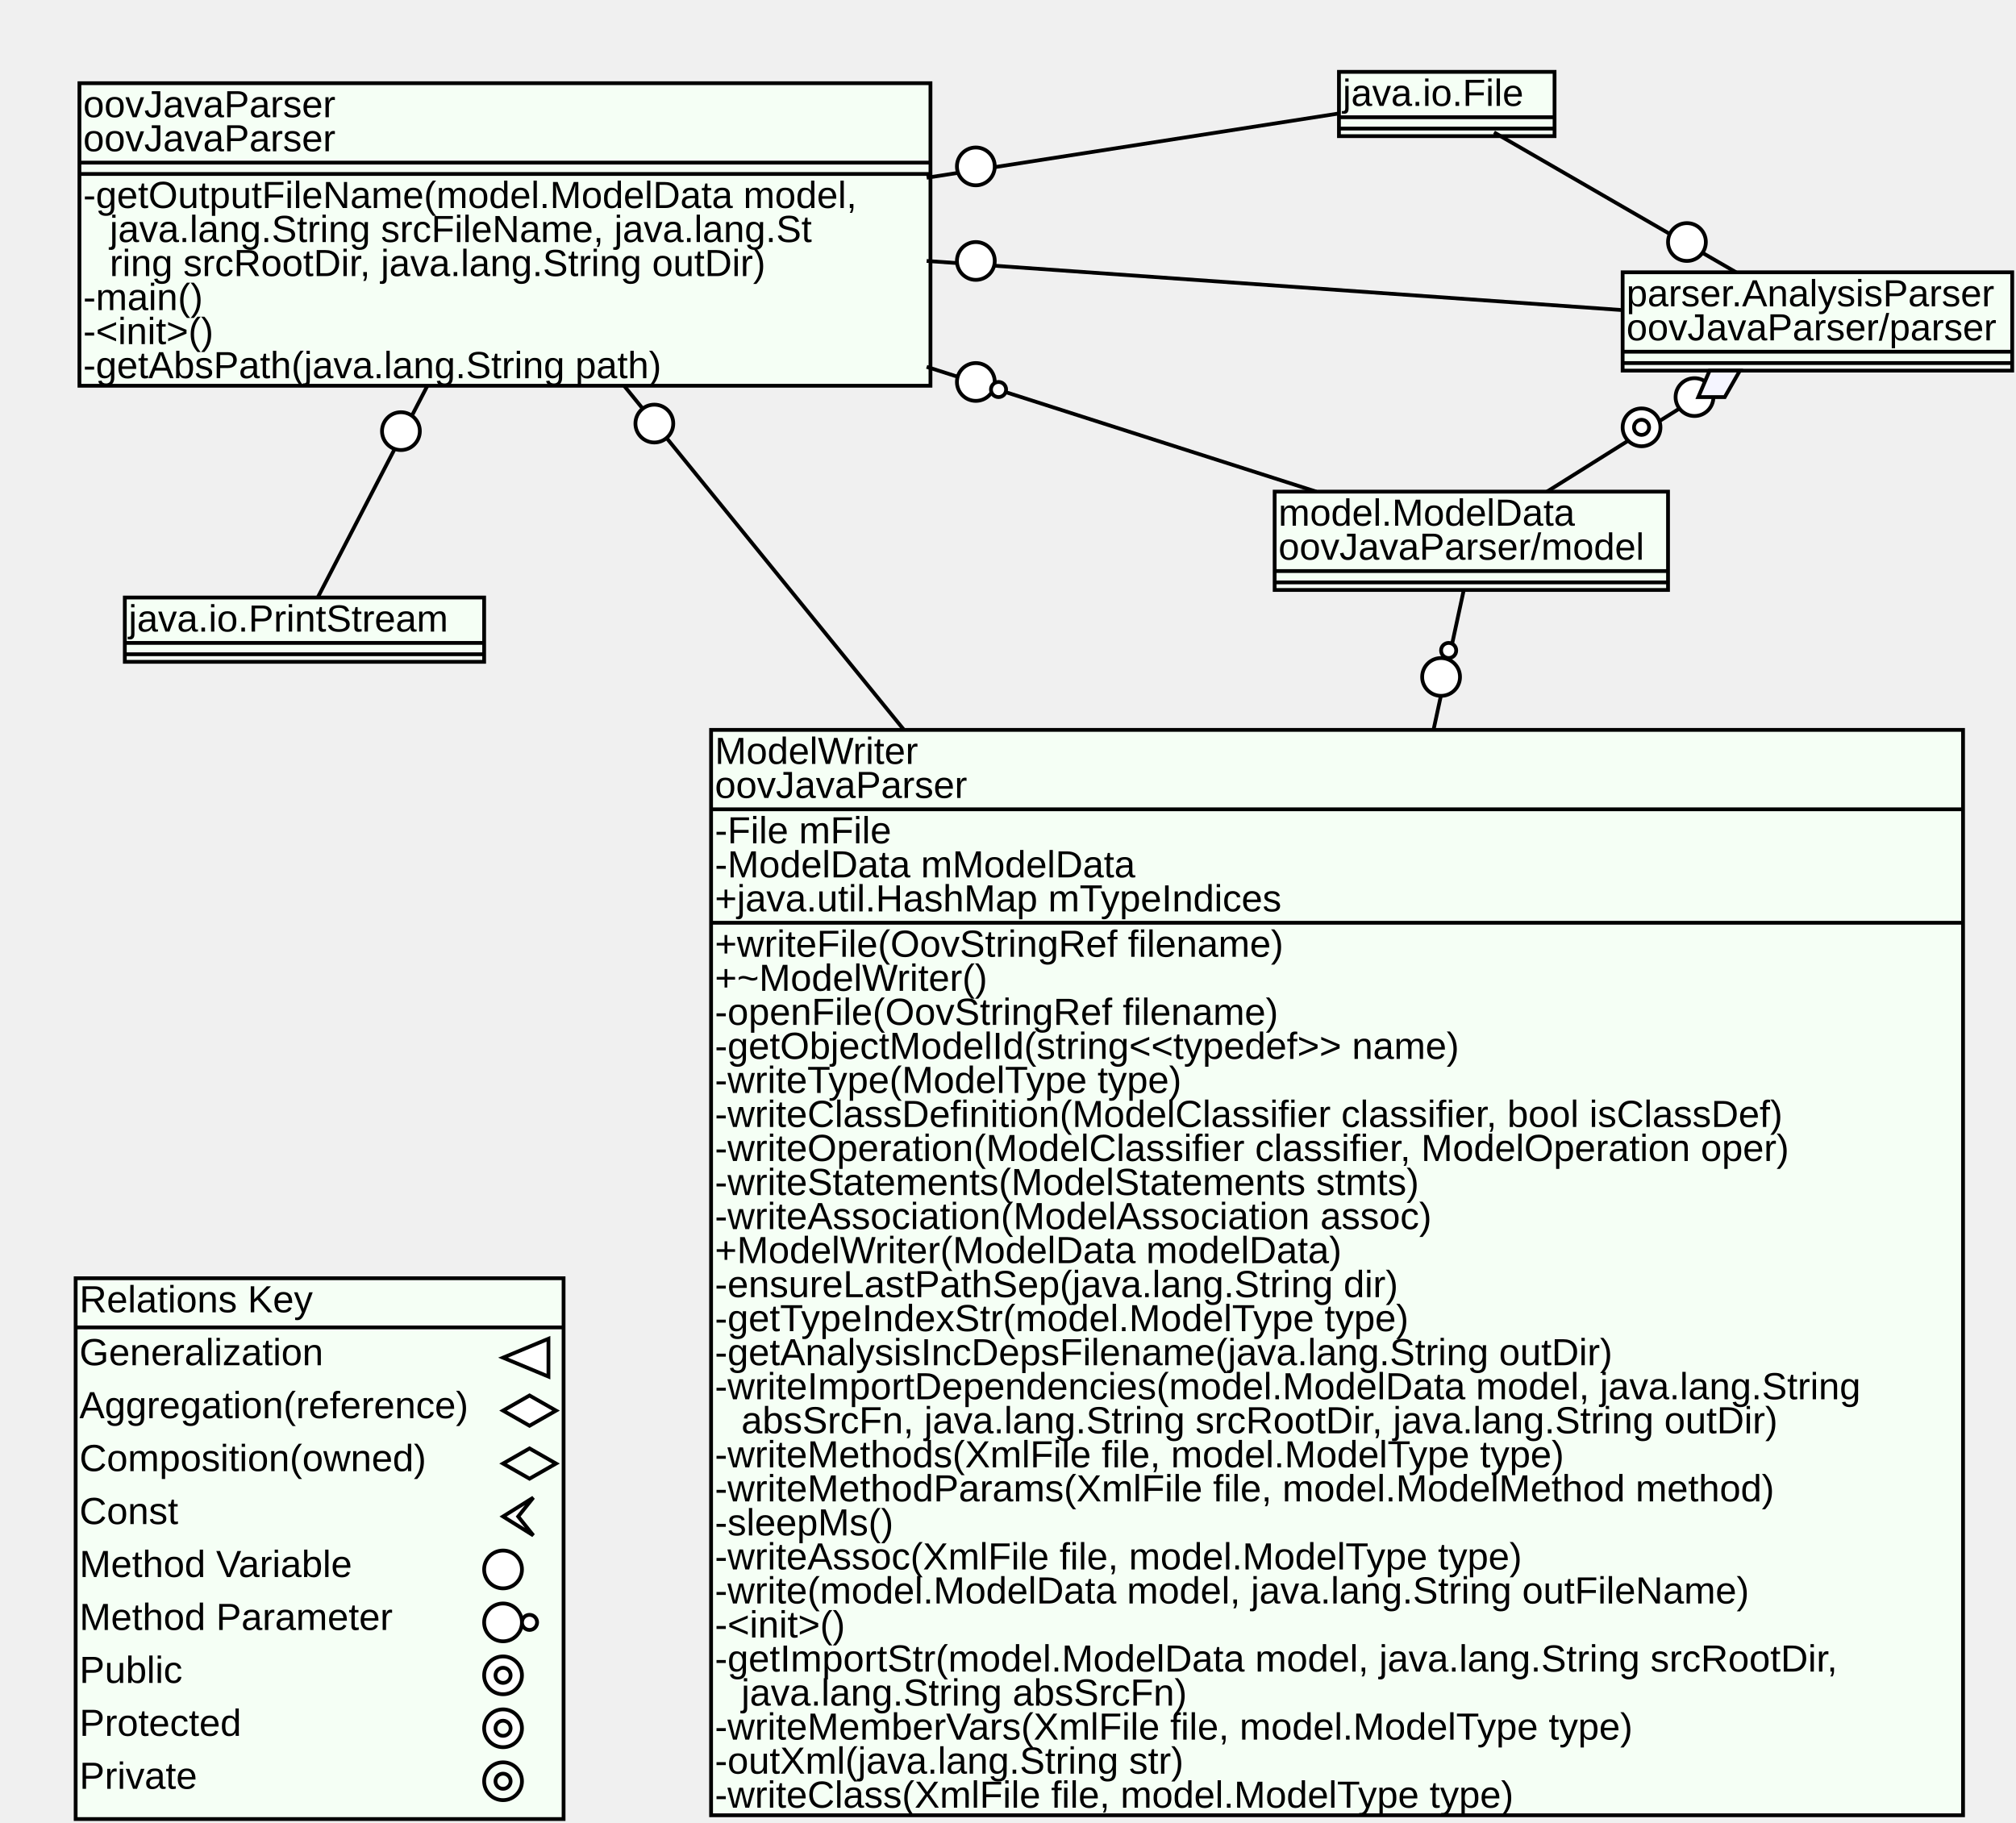
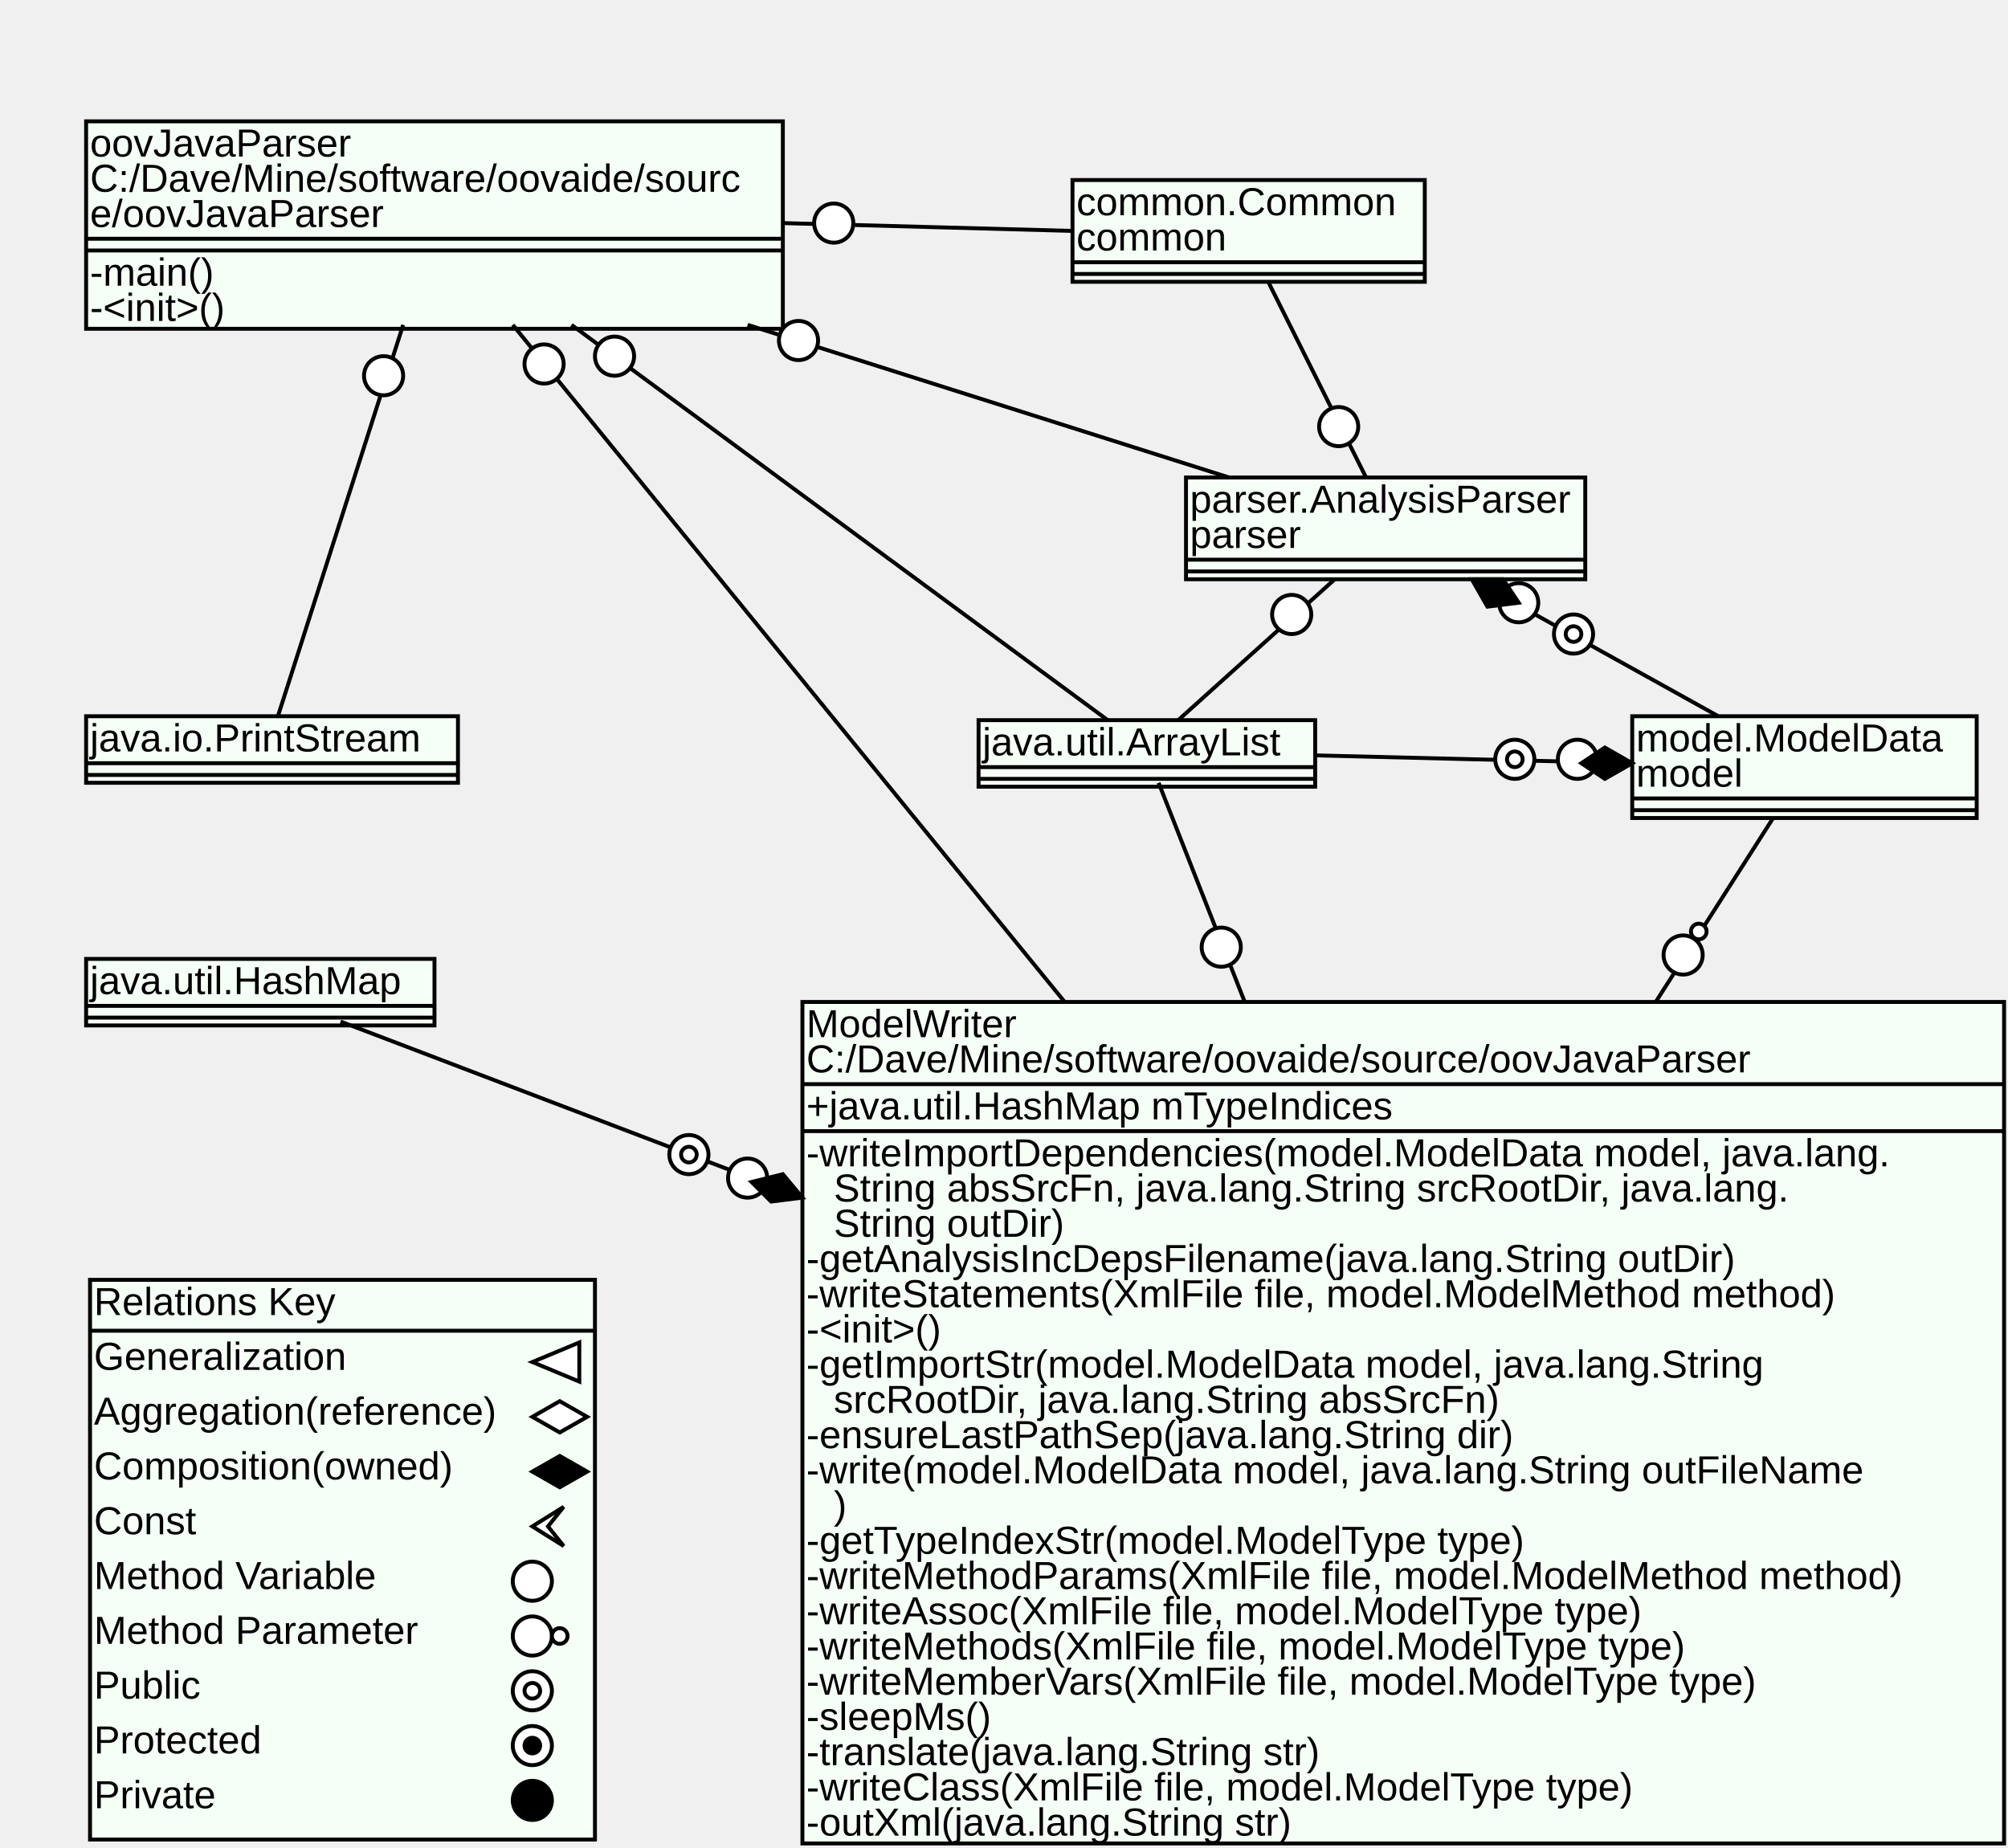
- <svg xmlns="http://www.w3.org/2000/svg" version="1.1" font-family="Arial, Helvetica, sans-serif" font-size="10.00" width="533" height="482">
+ <svg xmlns="http://www.w3.org/2000/svg" version="1.1" font-family="Arial, Helvetica, sans-serif" font-size="10.00" width="513" height="472" viewbox="0 0 513 472">
  <g fill="#f5fff5" stroke="#000000" style="stroke-width:1">
-     <rect x="20" y="338" width="129" height="143" />
-     <line x1="20" y1="351" x2="149" y2="351" />
-     <polygon points="133,359 145,364 145,354 133,359 " style="fill:#ffffff" />
-     <polygon points="133,373 140,377 147,373 140,369 133,373 " style="fill:#ffffff" />
-     <polygon points="133,387 140,391 147,387 140,383 133,387 " style="fill:#0" />
-     <polygon points="133,401 141,406 137,401 141,396 133,401 " style="fill:#ffffff" />
-     <circle cx="133" cy="415" r="5" style="fill:#ffffff" />
-     <circle cx="133" cy="429" r="5" style="fill:#ffffff" />
-     <circle cx="140" cy="429" r="2" style="fill:#ffffff" />
-     <circle cx="133" cy="443" r="5" style="fill:#ffffff" />
-     <circle cx="133" cy="443" r="2" style="fill:#ffffff" />
-     <circle cx="133" cy="457" r="5" style="fill:#ffffff" />
-     <circle cx="133" cy="457" r="2" style="fill:#0" />
-     <circle cx="133" cy="471" r="5" style="fill:#0" />
-     <circle cx="133" cy="471" r="2" style="fill:#0" />
+     <rect x="23" y="327" width="129" height="143" />
+     <line x1="23" y1="340" x2="152" y2="340" />
+     <polygon points="136,348 148,353 148,343 136,348 " style="fill:#ffffff" />
+     <polygon points="136,362 143,366 150,362 143,358 136,362 " style="fill:#ffffff" />
+     <polygon points="136,376 143,380 150,376 143,372 136,376 " style="fill:#000000" />
+     <polygon points="136,390 144,395 140,390 144,385 136,390 " style="fill:#ffffff" />
+     <circle cx="136" cy="404" r="5" style="fill:#ffffff" />
+     <circle cx="136" cy="418" r="5" style="fill:#ffffff" />
+     <circle cx="143" cy="418" r="2" style="fill:#ffffff" />
+     <circle cx="136" cy="432" r="5" style="fill:#ffffff" />
+     <circle cx="136" cy="432" r="2" style="fill:#ffffff" />
+     <circle cx="136" cy="446" r="5" style="fill:#ffffff" />
+     <circle cx="136" cy="446" r="2" style="fill:#000000" />
+     <circle cx="136" cy="460" r="5" style="fill:#000000" />
+     <circle cx="136" cy="460" r="2" style="fill:#000000" />
  </g>
  <g stroke="none">
-     <text x="21" y="347">Relations Key</text>
-     <text x="21" y="361">Generalization</text>
-     <text x="21" y="375">Aggregation(reference)</text>
-     <text x="21" y="389">Composition(owned)</text>
-     <text x="21" y="403">Const</text>
-     <text x="21" y="417">Method Variable</text>
-     <text x="21" y="431">Method Parameter</text>
-     <text x="21" y="445">Public</text>
-     <text x="21" y="459">Protected</text>
-     <text x="21" y="473">Private</text>
+     <text x="24" y="336">Relations Key</text>
+     <text x="24" y="350">Generalization</text>
+     <text x="24" y="364">Aggregation(reference)</text>
+     <text x="24" y="378">Composition(owned)</text>
+     <text x="24" y="392">Const</text>
+     <text x="24" y="406">Method Variable</text>
+     <text x="24" y="420">Method Parameter</text>
+     <text x="24" y="434">Public</text>
+     <text x="24" y="448">Protected</text>
+     <text x="24" y="462">Private</text>
  </g>
  <g fill="#f5fff5" stroke="#000000" style="stroke-width:1">
-     <rect x="21" y="22" width="225" height="80" />
-     <line x1="21" y1="43" x2="246" y2="43" />
-     <line x1="21" y1="46" x2="246" y2="46" />
+     <rect x="22" y="31" width="178" height="53" />
+     <line x1="22" y1="61" x2="200" y2="61" />
+     <line x1="22" y1="64" x2="200" y2="64" />
  </g>
  <g stroke="none">
-     <text x="22" y="31">oovJavaParser</text>
-     <text x="22" y="40">oovJavaParser</text>
-     <text x="22" y="55">-getOutputFileName(model.ModelData model,</text>
-     <text x="29" y="64"> java.lang.String srcFileName, java.lang.St</text>
-     <text x="29" y="73">ring srcRootDir, java.lang.String outDir)</text>
-     <text x="22" y="82">-main()</text>
-     <text x="22" y="91">-&lt;init&gt;()</text>
-     <text x="22" y="100">-getAbsPath(java.lang.String path)</text>
+     <text x="23" y="40">oovJavaParser</text>
+     <text x="23" y="49">C:/Dave/Mine/software/oovaide/sourc</text>
+     <text x="23" y="58">  e/oovJavaParser</text>
+     <text x="23" y="73">-main()</text>
+     <text x="23" y="82">-&lt;init&gt;()</text>
  </g>
  <g stroke="none" font-style="italic">
</g>
  <g fill="#f5fff5" stroke="#000000" style="stroke-width:1">
-     <rect x="337" y="130" width="104" height="26" />
-     <line x1="337" y1="151" x2="441" y2="151" />
-     <line x1="337" y1="154" x2="441" y2="154" />
+     <rect x="303" y="122" width="102" height="26" />
+     <line x1="303" y1="143" x2="405" y2="143" />
+     <line x1="303" y1="146" x2="405" y2="146" />
  </g>
  <g stroke="none">
-     <text x="338" y="139">model.ModelData</text>
-     <text x="338" y="148">oovJavaParser/model</text>
+     <text x="304" y="131">parser.AnalysisParser</text>
+     <text x="304" y="140">parser</text>
  </g>
  <g stroke="none" font-style="italic">
</g>
  <g fill="#f5fff5" stroke="#000000" style="stroke-width:1">
-     <rect x="429" y="72" width="103" height="26" />
-     <line x1="429" y1="93" x2="532" y2="93" />
-     <line x1="429" y1="96" x2="532" y2="96" />
+     <rect x="250" y="184" width="86" height="17" />
+     <line x1="250" y1="196" x2="336" y2="196" />
+     <line x1="250" y1="199" x2="336" y2="199" />
  </g>
  <g stroke="none">
-     <text x="430" y="81">parser.AnalysisParser</text>
-     <text x="430" y="90">oovJavaParser/parser</text>
+     <text x="251" y="193">java.util.ArrayList</text>
  </g>
  <g stroke="none" font-style="italic">
</g>
  <g fill="#f5fff5" stroke="#000000" style="stroke-width:1">
-     <rect x="188" y="193" width="331" height="287" />
-     <line x1="188" y1="214" x2="519" y2="214" />
-     <line x1="188" y1="244" x2="519" y2="244" />
+     <rect x="274" y="46" width="90" height="26" />
+     <line x1="274" y1="67" x2="364" y2="67" />
+     <line x1="274" y1="70" x2="364" y2="70" />
  </g>
  <g stroke="none">
-     <text x="189" y="202">ModelWriter</text>
-     <text x="189" y="211">oovJavaParser</text>
-     <text x="189" y="223">-File mFile</text>
-     <text x="189" y="232">-ModelData mModelData</text>
-     <text x="189" y="241">+java.util.HashMap mTypeIndices</text>
-     <text x="189" y="253">+writeFile(OovStringRef filename)</text>
-     <text x="189" y="262">+~ModelWriter()</text>
-     <text x="189" y="271">-openFile(OovStringRef filename)</text>
-     <text x="189" y="280">-getObjectModelId(string&lt;&lt;typedef&gt;&gt; name)</text>
-     <text x="189" y="289">-writeType(ModelType type)</text>
-     <text x="189" y="298">-writeClassDefinition(ModelClassifier classifier, bool isClassDef)</text>
-     <text x="189" y="307">-writeOperation(ModelClassifier classifier, ModelOperation oper)</text>
-     <text x="189" y="316">-writeStatements(ModelStatements stmts)</text>
-     <text x="189" y="325">-writeAssociation(ModelAssociation assoc)</text>
-     <text x="189" y="334">+ModelWriter(ModelData modelData)</text>
-     <text x="189" y="343">-ensureLastPathSep(java.lang.String dir)</text>
-     <text x="189" y="352">-getTypeIndexStr(model.ModelType type)</text>
-     <text x="189" y="361">-getAnalysisIncDepsFilename(java.lang.String outDir)</text>
-     <text x="189" y="370">-writeImportDependencies(model.ModelData model, java.lang.String </text>
-     <text x="196" y="379">absSrcFn, java.lang.String srcRootDir, java.lang.String outDir)</text>
-     <text x="189" y="388">-writeMethods(XmlFile file, model.ModelType type)</text>
-     <text x="189" y="397">-writeMethodParams(XmlFile file, model.ModelMethod method)</text>
-     <text x="189" y="406">-sleepMs()</text>
-     <text x="189" y="415">-writeAssoc(XmlFile file, model.ModelType type)</text>
-     <text x="189" y="424">-write(model.ModelData model, java.lang.String outFileName)</text>
-     <text x="189" y="433">-&lt;init&gt;()</text>
-     <text x="189" y="442">-getImportStr(model.ModelData model, java.lang.String srcRootDir,</text>
-     <text x="196" y="451"> java.lang.String absSrcFn)</text>
-     <text x="189" y="460">-writeMemberVars(XmlFile file, model.ModelType type)</text>
-     <text x="189" y="469">-outXml(java.lang.String str)</text>
-     <text x="189" y="478">-writeClass(XmlFile file, model.ModelType type)</text>
+     <text x="275" y="55">common.Common</text>
+     <text x="275" y="64">common</text>
  </g>
  <g stroke="none" font-style="italic">
</g>
  <g fill="#f5fff5" stroke="#000000" style="stroke-width:1">
-     <rect x="33" y="158" width="95" height="17" />
-     <line x1="33" y1="170" x2="128" y2="170" />
-     <line x1="33" y1="173" x2="128" y2="173" />
+     <rect x="205" y="256" width="307" height="215" />
+     <line x1="205" y1="277" x2="512" y2="277" />
+     <line x1="205" y1="289" x2="512" y2="289" />
  </g>
  <g stroke="none">
-     <text x="34" y="167">java.io.PrintStream</text>
+     <text x="206" y="265">ModelWriter</text>
+     <text x="206" y="274">C:/Dave/Mine/software/oovaide/source/oovJavaParser</text>
+     <text x="206" y="286">+java.util.HashMap mTypeIndices</text>
+     <text x="206" y="298">-writeImportDependencies(model.ModelData model, java.lang.</text>
+     <text x="213" y="307">String absSrcFn, java.lang.String srcRootDir, java.lang.</text>
+     <text x="213" y="316">String outDir)</text>
+     <text x="206" y="325">-getAnalysisIncDepsFilename(java.lang.String outDir)</text>
+     <text x="206" y="334">-writeStatements(XmlFile file, model.ModelMethod method)</text>
+     <text x="206" y="343">-&lt;init&gt;()</text>
+     <text x="206" y="352">-getImportStr(model.ModelData model, java.lang.String </text>
+     <text x="213" y="361">srcRootDir, java.lang.String absSrcFn)</text>
+     <text x="206" y="370">-ensureLastPathSep(java.lang.String dir)</text>
+     <text x="206" y="379">-write(model.ModelData model, java.lang.String outFileName</text>
+     <text x="213" y="388">)</text>
+     <text x="206" y="397">-getTypeIndexStr(model.ModelType type)</text>
+     <text x="206" y="406">-writeMethodParams(XmlFile file, model.ModelMethod method)</text>
+     <text x="206" y="415">-writeAssoc(XmlFile file, model.ModelType type)</text>
+     <text x="206" y="424">-writeMethods(XmlFile file, model.ModelType type)</text>
+     <text x="206" y="433">-writeMemberVars(XmlFile file, model.ModelType type)</text>
+     <text x="206" y="442">-sleepMs()</text>
+     <text x="206" y="451">-translate(java.lang.String str)</text>
+     <text x="206" y="460">-writeClass(XmlFile file, model.ModelType type)</text>
+     <text x="206" y="469">-outXml(java.lang.String str)</text>
  </g>
  <g stroke="none" font-style="italic">
</g>
  <g fill="#f5fff5" stroke="#000000" style="stroke-width:1">
-     <rect x="354" y="19" width="57" height="17" />
-     <line x1="354" y1="31" x2="411" y2="31" />
-     <line x1="354" y1="34" x2="411" y2="34" />
+     <rect x="22" y="183" width="95" height="17" />
+     <line x1="22" y1="195" x2="117" y2="195" />
+     <line x1="22" y1="198" x2="117" y2="198" />
  </g>
  <g stroke="none">
-     <text x="355" y="28">java.io.File</text>
+     <text x="23" y="192">java.io.PrintStream</text>
+   </g>
+   <g stroke="none" font-style="italic">
+ </g>
+   <g fill="#f5fff5" stroke="#000000" style="stroke-width:1">
+     <rect x="417" y="183" width="88" height="26" />
+     <line x1="417" y1="204" x2="505" y2="204" />
+     <line x1="417" y1="207" x2="505" y2="207" />
+   </g>
+   <g stroke="none">
+     <text x="418" y="192">model.ModelData</text>
+     <text x="418" y="201">model</text>
+   </g>
+   <g stroke="none" font-style="italic">
+ </g>
+   <g fill="#f5fff5" stroke="#000000" style="stroke-width:1">
+     <rect x="22" y="245" width="89" height="17" />
+     <line x1="22" y1="257" x2="111" y2="257" />
+     <line x1="22" y1="260" x2="111" y2="260" />
+   </g>
+   <g stroke="none">
+     <text x="23" y="254">java.util.HashMap</text>
  </g>
  <g stroke="none" font-style="italic">
</g>
  <g fill="#f5f5ff" stroke="#000000" style="stroke-width:1">
-     <line x1="245" y1="97" x2="348" y2="130" />
-     <circle cx="258" cy="101" r="5" style="fill:#ffffff" />
-     <circle cx="264" cy="103" r="2" style="fill:#ffffff" />
-     <line x1="245" y1="69" x2="429" y2="82" />
-     <circle cx="258" cy="69" r="5" style="fill:#ffffff" />
-     <line x1="165" y1="102" x2="239" y2="193" />
-     <circle cx="173" cy="112" r="5" style="fill:#ffffff" />
-     <line x1="113" y1="102" x2="84" y2="158" />
-     <circle cx="106" cy="114" r="5" style="fill:#ffffff" />
-     <line x1="245" y1="47" x2="354" y2="30" />
-     <circle cx="258" cy="44" r="5" style="fill:#ffffff" />
-     <line x1="409" y1="130" x2="460" y2="98" />
-     <circle cx="448" cy="105" r="5" style="fill:#ffffff" />
-     <circle cx="434" cy="113" r="5" style="fill:#ffffff" />
-     <circle cx="434" cy="113" r="2" style="fill:#ffffff" />
-     <polygon points="460,98 452,98 449,105 456,105 460,98 " style="fill:#0" />
-     <line x1="387" y1="156" x2="379" y2="193" />
-     <circle cx="381" cy="179" r="5" style="fill:#ffffff" />
-     <circle cx="383" cy="172" r="2" style="fill:#ffffff" />
-     <line x1="459" y1="72" x2="395" y2="35" />
-     <circle cx="446" cy="64" r="5" style="fill:#ffffff" />
+     <line x1="191" y1="83" x2="314" y2="122" />
+     <circle cx="204" cy="87" r="5" style="fill:#ffffff" />
+     <line x1="146" y1="83" x2="283" y2="184" />
+     <circle cx="157" cy="91" r="5" style="fill:#ffffff" />
+     <line x1="200" y1="57" x2="274" y2="59" />
+     <circle cx="213" cy="57" r="5" style="fill:#ffffff" />
+     <line x1="131" y1="83" x2="272" y2="256" />
+     <circle cx="139" cy="93" r="5" style="fill:#ffffff" />
+     <line x1="103" y1="83" x2="71" y2="183" />
+     <circle cx="98" cy="96" r="5" style="fill:#ffffff" />
+     <line x1="341" y1="148" x2="301" y2="184" />
+     <circle cx="330" cy="157" r="5" style="fill:#ffffff" />
+     <line x1="349" y1="122" x2="324" y2="72" />
+     <circle cx="342" cy="109" r="5" style="fill:#ffffff" />
+     <line x1="376" y1="148" x2="439" y2="183" />
+     <circle cx="388" cy="154" r="5" style="fill:#ffffff" />
+     <circle cx="402" cy="162" r="5" style="fill:#ffffff" />
+     <circle cx="402" cy="162" r="2" style="fill:#ffffff" />
+     <polygon points="376,148 380,155 388,154 384,148 376,148 " style="fill:#000000" />
+     <line x1="296" y1="200" x2="318" y2="256" />
+     <circle cx="312" cy="242" r="5" style="fill:#ffffff" />
+     <line x1="336" y1="193" x2="417" y2="195" />
+     <circle cx="403" cy="194" r="5" style="fill:#ffffff" />
+     <circle cx="387" cy="194" r="5" style="fill:#ffffff" />
+     <circle cx="387" cy="194" r="2" style="fill:#ffffff" />
+     <polygon points="417,195 410,191 404,195 410,199 417,195 " style="fill:#000000" />
+     <line x1="423" y1="256" x2="453" y2="209" />
+     <circle cx="430" cy="244" r="5" style="fill:#ffffff" />
+     <circle cx="434" cy="238" r="2" style="fill:#ffffff" />
+     <line x1="205" y1="306" x2="87" y2="261" />
+     <circle cx="191" cy="301" r="5" style="fill:#ffffff" />
+     <circle cx="176" cy="295" r="5" style="fill:#ffffff" />
+     <circle cx="176" cy="295" r="2" style="fill:#ffffff" />
+     <polygon points="205,306 200,300 192,302 197,307 205,306 " style="fill:#000000" />
  </g>
</svg>
